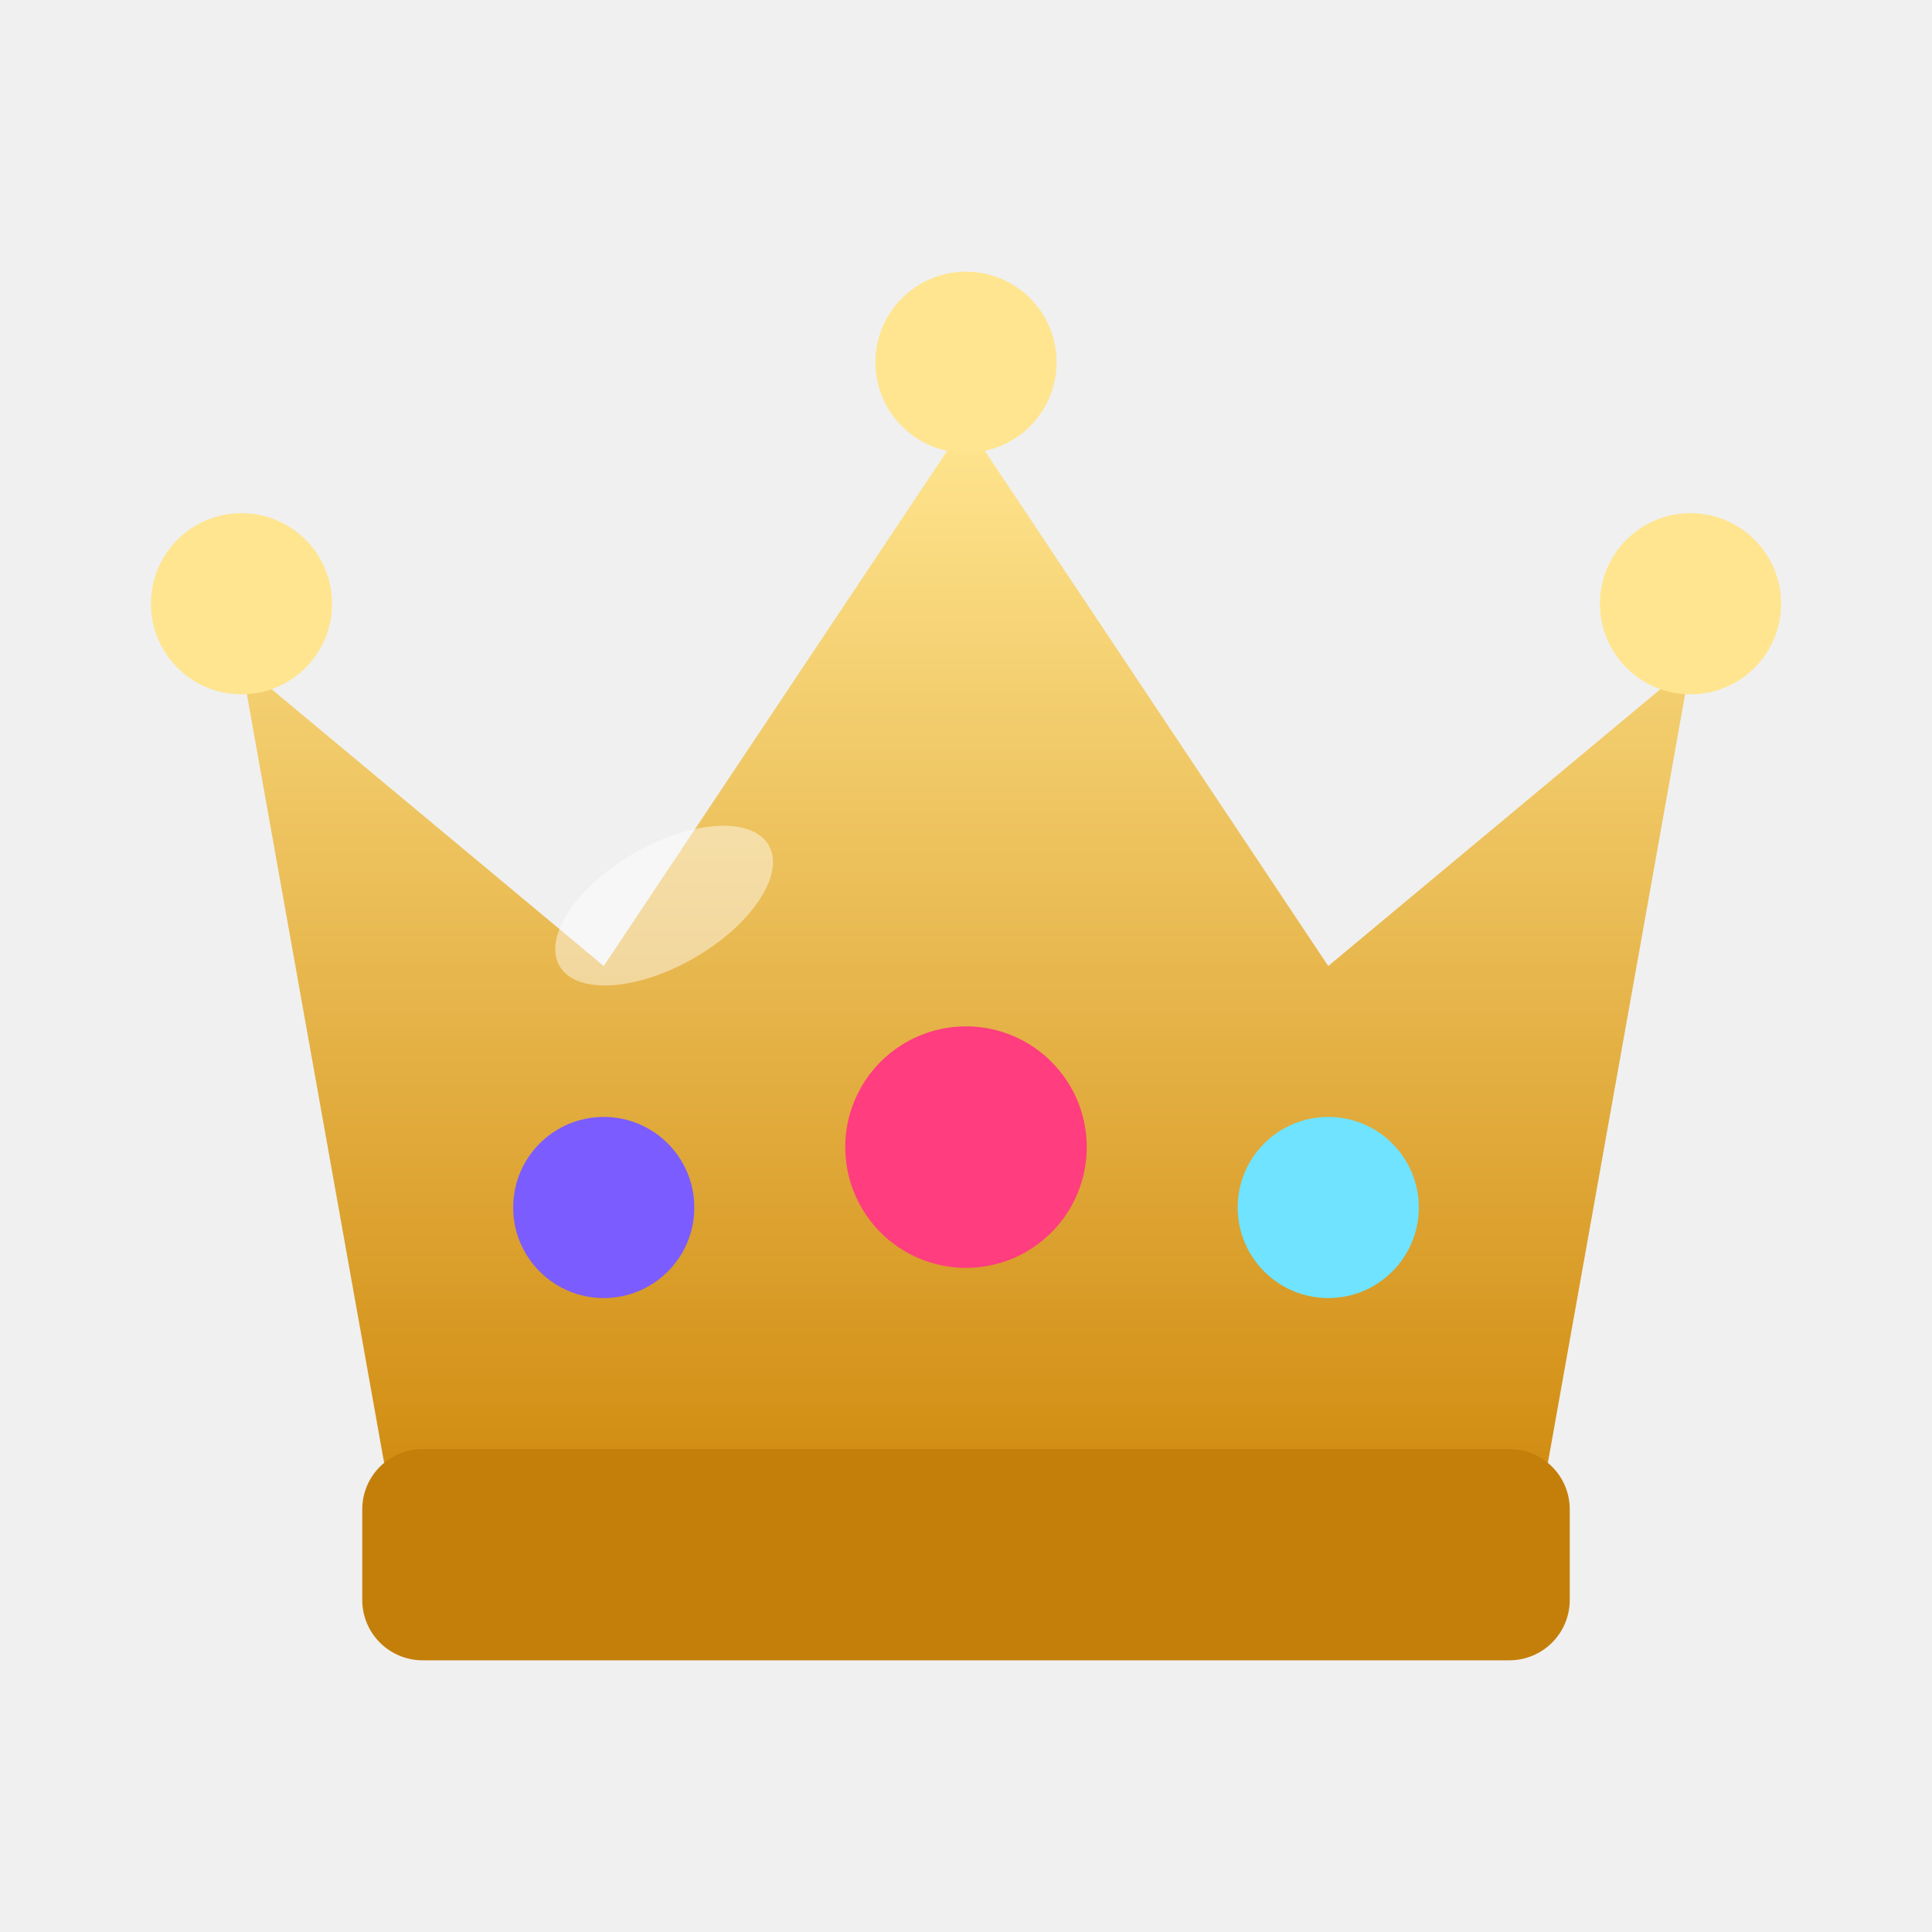
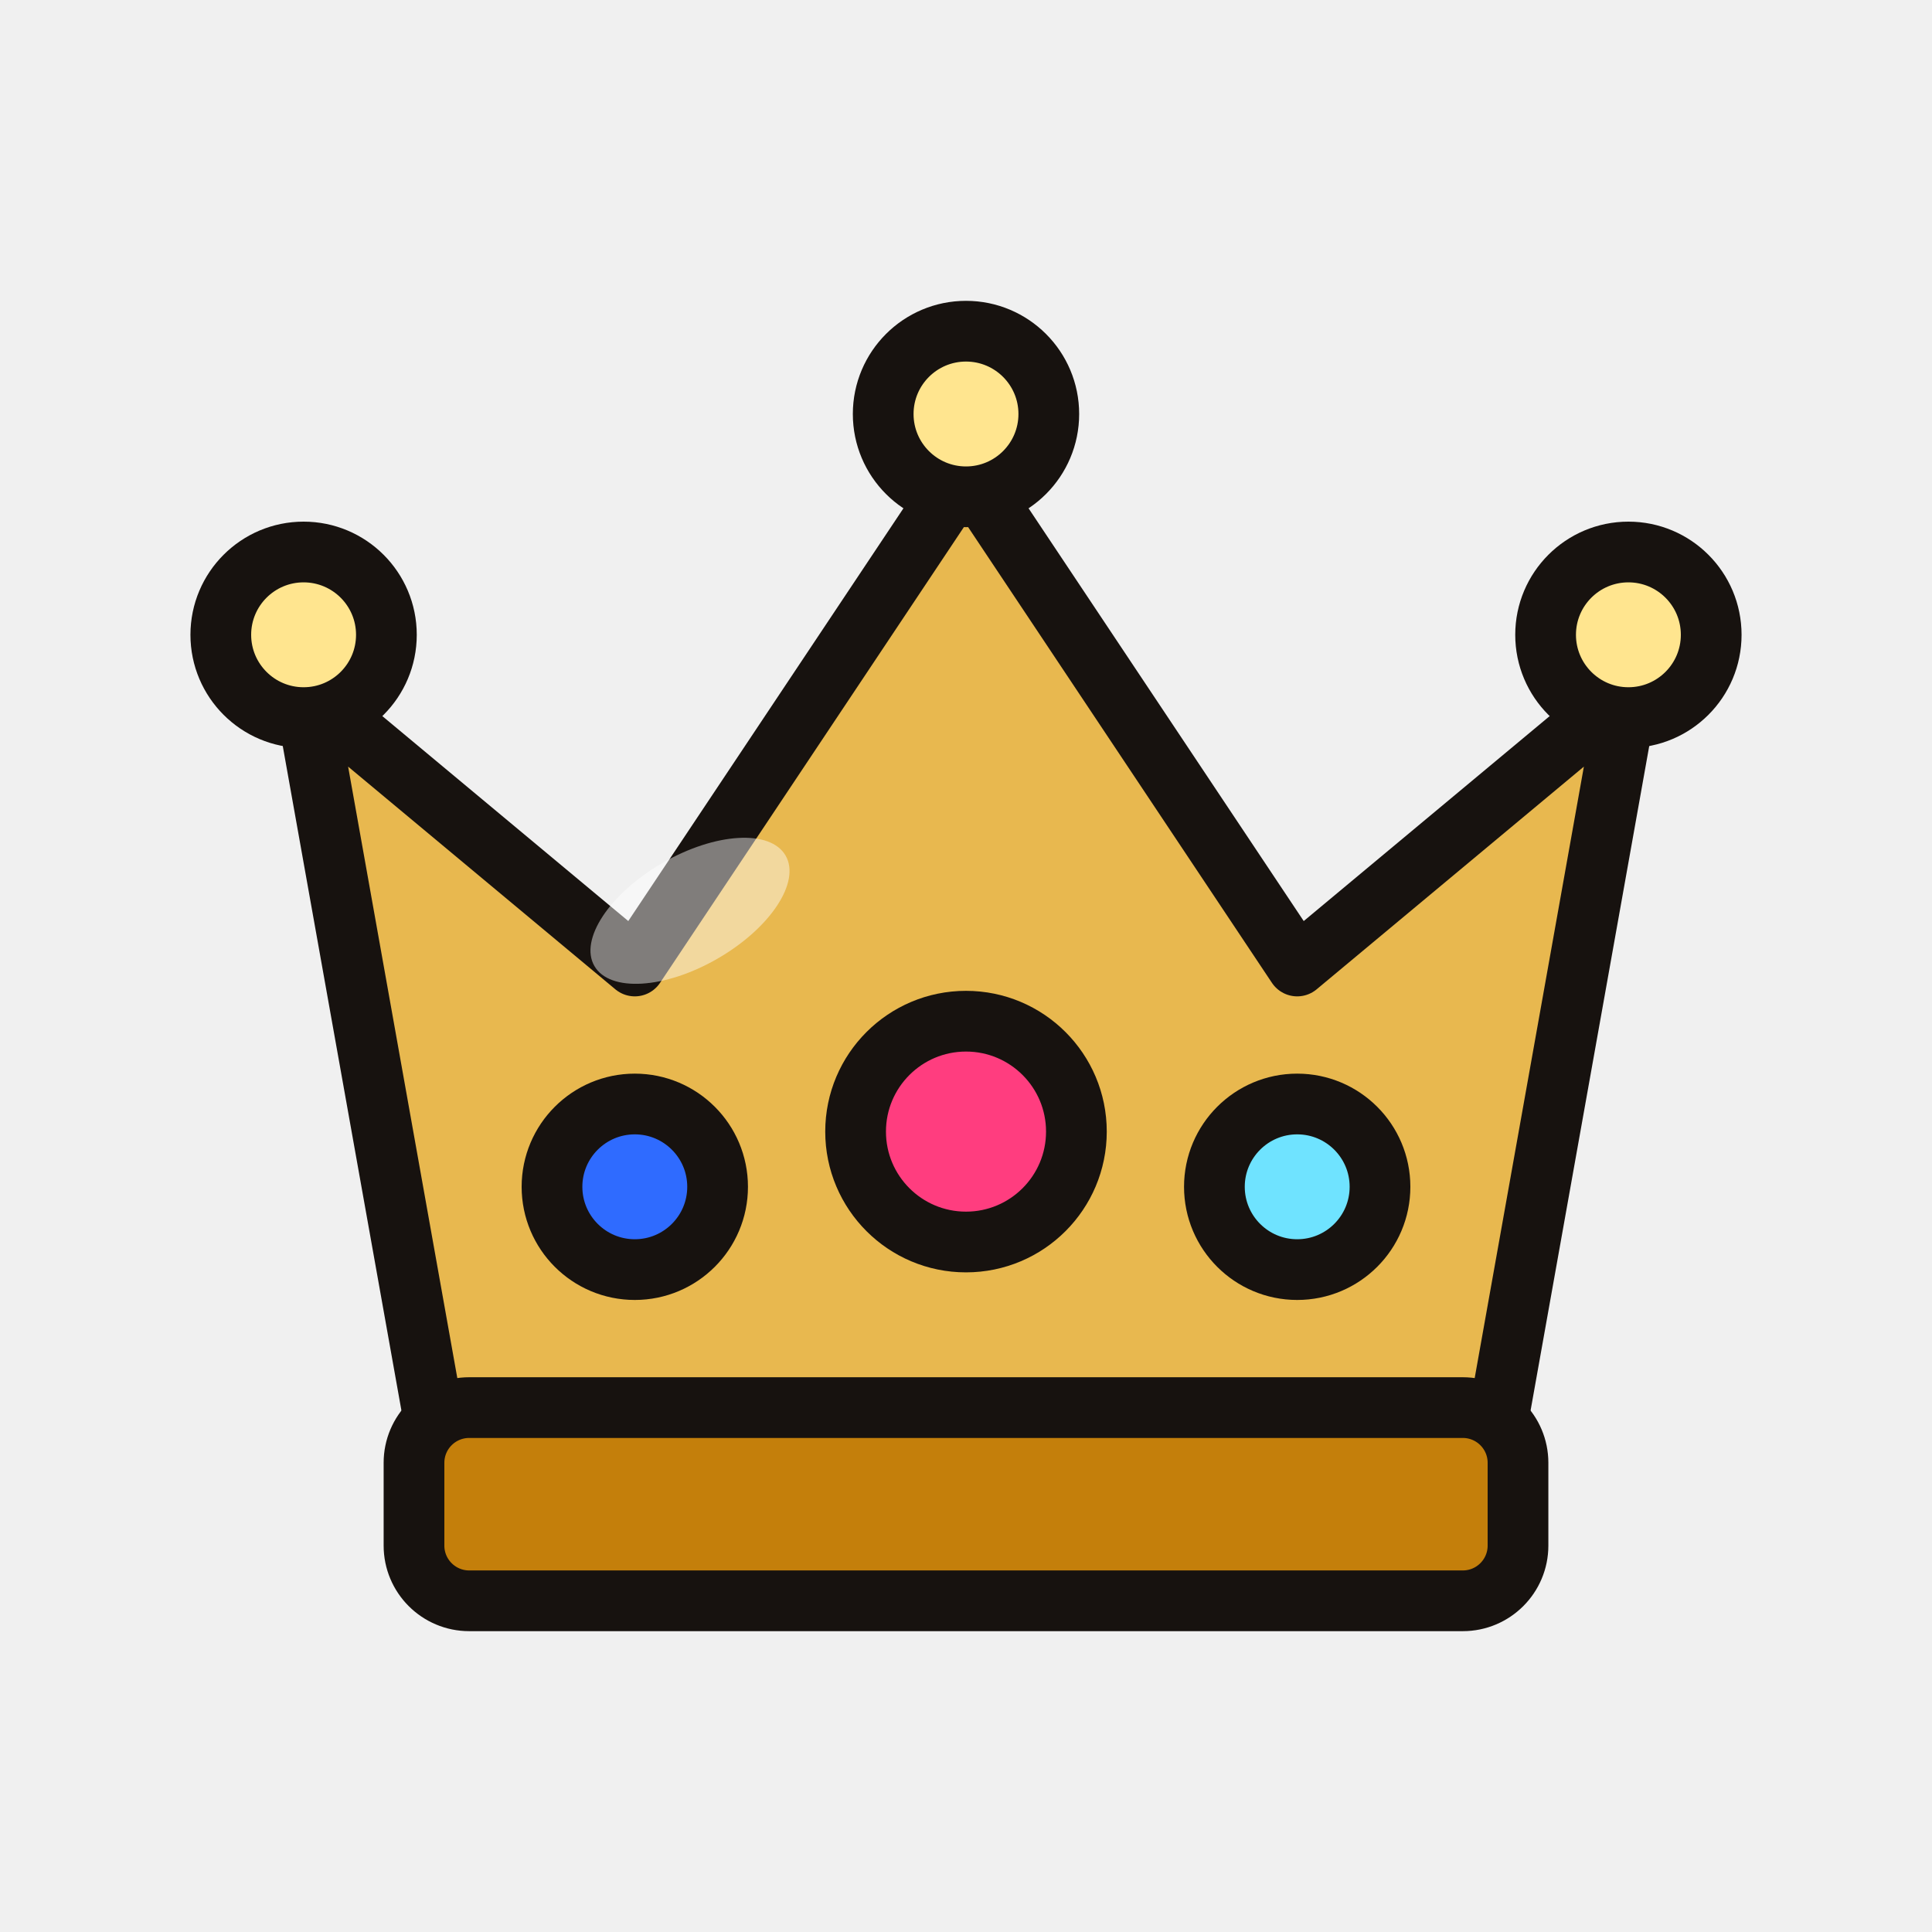
- <svg xmlns="http://www.w3.org/2000/svg" viewBox="0 0 64 64">
-   <defs>
-     <linearGradient id="cr_g" x1="0" y1="0" x2="0" y2="1">
-       <stop offset="0" stop-color="#FFE58F" />
-       <stop offset="1" stop-color="#D08A0E" />
-     </linearGradient>
-   </defs>
-   <path d="M8 22l12 10 12-18 12 18 12-10-5 28H13z" fill="url(#cr_g)" />
-   <rect x="12" y="48" width="40" height="7" rx="2" fill="#C47F0B" />
-   <circle cx="32" cy="38" r="4" fill="#FF3D7F" />
-   <circle cx="20" cy="40" r="3" fill="#7B5CFF" />
-   <circle cx="44" cy="40" r="3" fill="#6FE3FF" />
-   <circle cx="8" cy="20" r="3" fill="#FFE58F" />
-   <circle cx="32" cy="12" r="3" fill="#FFE58F" />
-   <circle cx="56" cy="20" r="3" fill="#FFE58F" />
+ <svg xmlns="http://www.w3.org/2000/svg" viewBox="-3 -3 70 70">
+   <path d="M8 22l12 10 12-18 12 18 12-10-5 28H13z" fill="#E8B84F" stroke="#17120F" stroke-width="2.2" stroke-linejoin="round" />
+   <rect x="12" y="48" width="40" height="7" rx="2" fill="#C47F0B" stroke="#17120F" stroke-width="2.2" stroke-linejoin="round" />
+   <circle cx="32" cy="38" r="4" fill="#FF3D7F" stroke="#17120F" stroke-width="2.2" stroke-linejoin="round" />
+   <circle cx="20" cy="40" r="3" fill="#2F6BFF" stroke="#17120F" stroke-width="2.2" stroke-linejoin="round" />
+   <circle cx="44" cy="40" r="3" fill="#6FE3FF" stroke="#17120F" stroke-width="2.2" stroke-linejoin="round" />
+   <circle cx="8" cy="20" r="3" fill="#FFE58F" stroke="#17120F" stroke-width="2.2" stroke-linejoin="round" />
+   <circle cx="32" cy="12" r="3" fill="#FFE58F" stroke="#17120F" stroke-width="2.2" stroke-linejoin="round" />
+   <circle cx="56" cy="20" r="3" fill="#FFE58F" stroke="#17120F" stroke-width="2.2" stroke-linejoin="round" />
  <ellipse cx="22" cy="30" rx="4" ry="2" fill="#fff" opacity=".45" transform="rotate(-30 22 30)" />
</svg>
